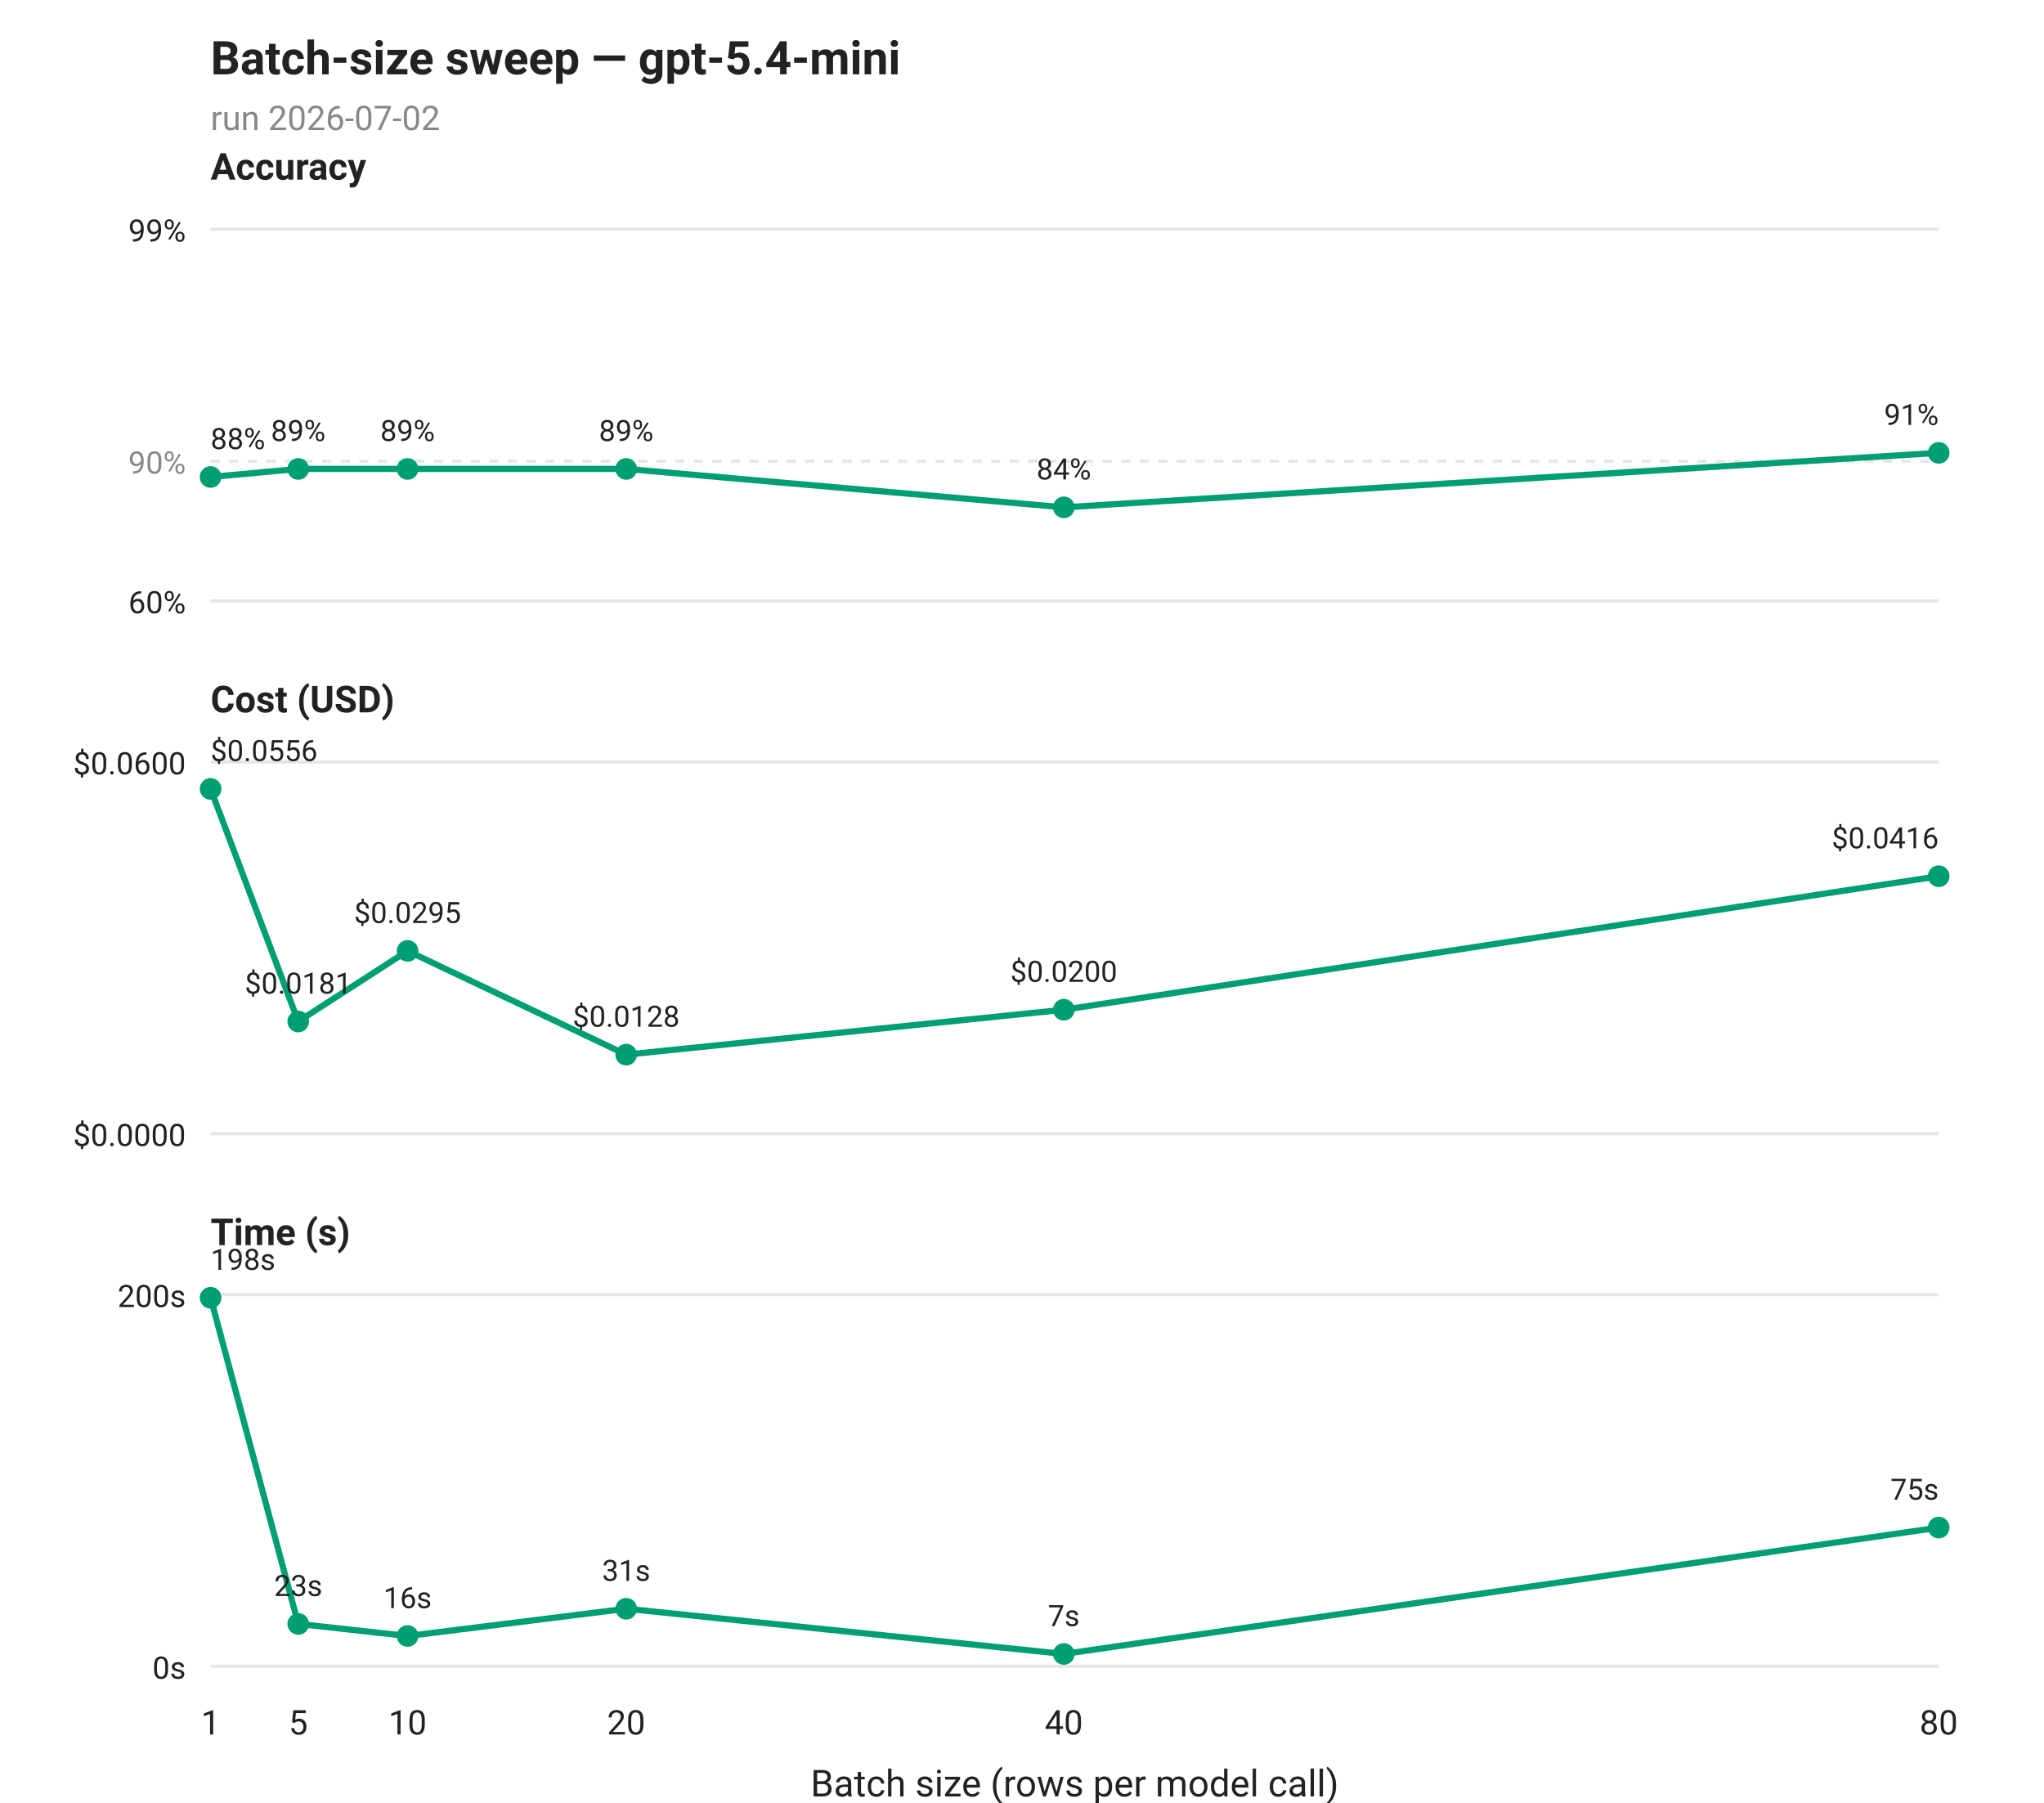
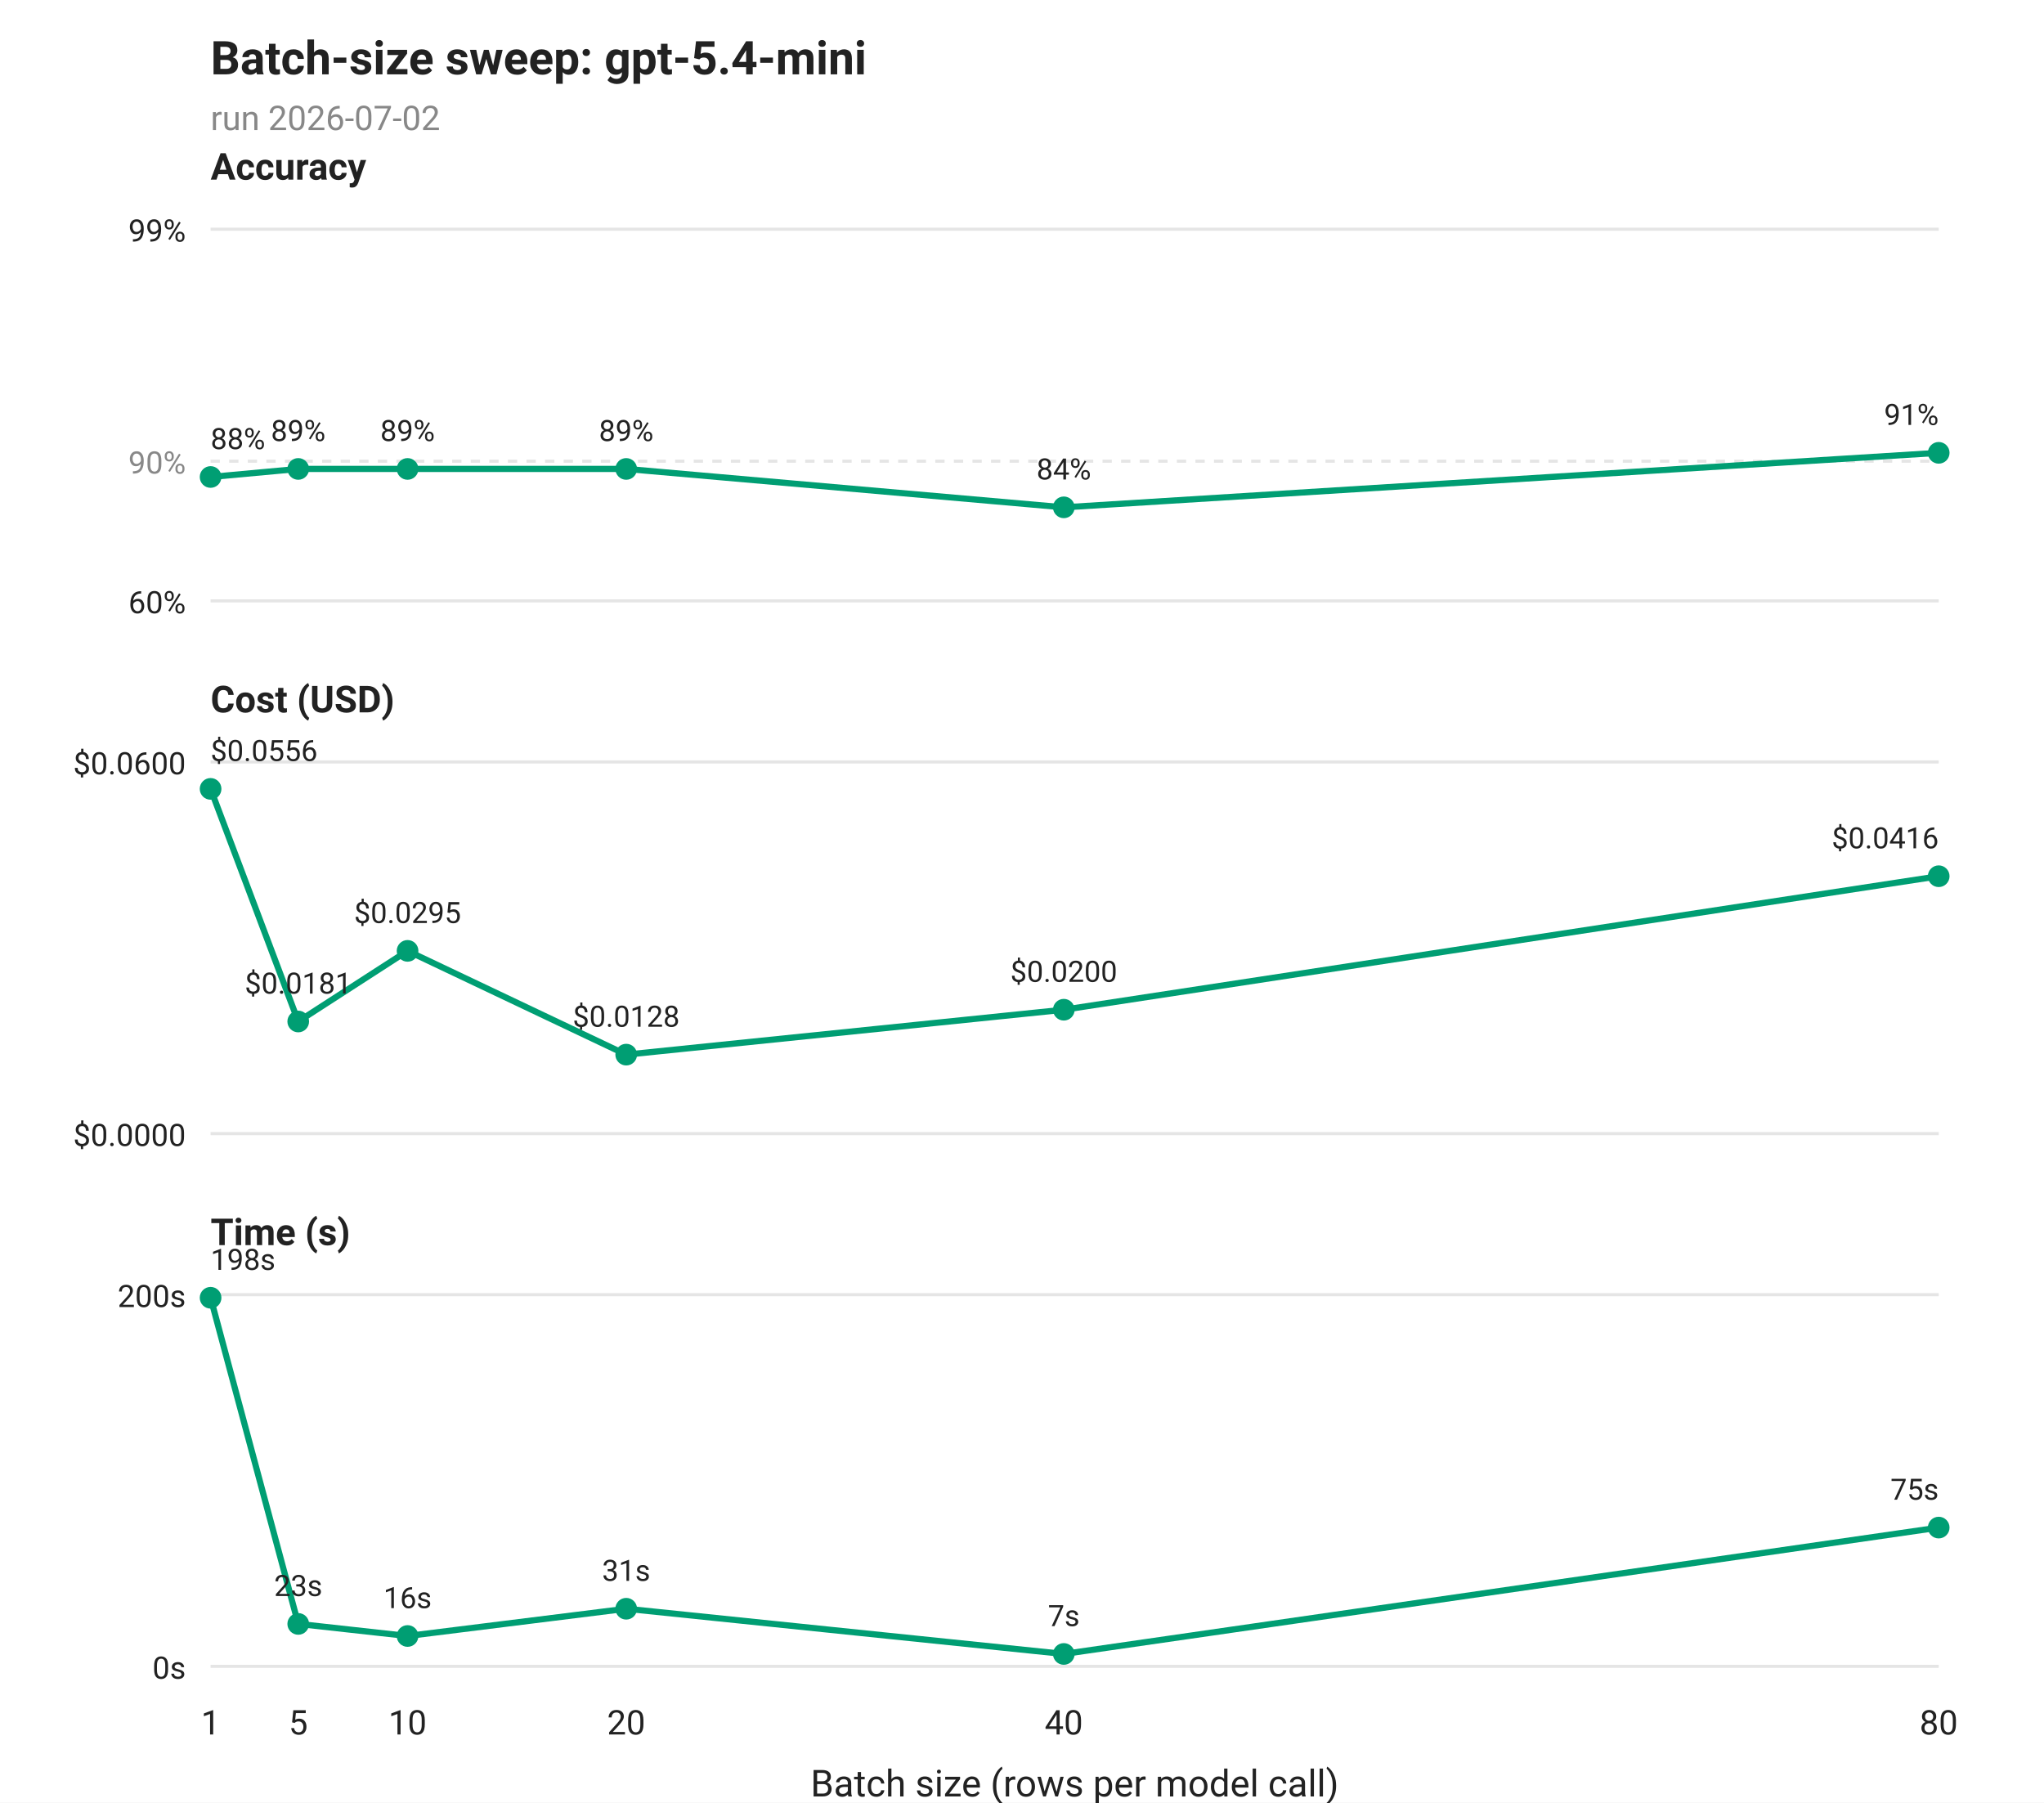
<svg xmlns="http://www.w3.org/2000/svg" width="660" height="582" viewBox="0 0 660 582" font-family="system-ui, -apple-system, Segoe UI, Roboto, sans-serif">
  <rect width="660" height="582" fill="#ffffff" />
-   <text x="68" y="24" font-size="15" font-weight="600" fill="#222222">Batch-size sweep — gpt-5.4-mini</text>
+   <text x="68" y="24" font-size="15" font-weight="600" fill="#222222">Batch-size sweep: gpt-5.4-mini</text>
  <text x="68" y="42" font-size="11" fill="#888888">run 2026-07-02</text>
  <text x="68" y="58" font-size="12" font-weight="600" fill="#222222">Accuracy</text>
  <line x1="68" y1="74" x2="626" y2="74" stroke="#e5e5e5" />
  <line x1="68" y1="194" x2="626" y2="194" stroke="#e5e5e5" />
  <text x="60" y="78" font-size="10" text-anchor="end" fill="#222222">99%</text>
  <text x="60" y="198" font-size="10" text-anchor="end" fill="#222222">60%</text>
  <line x1="68" y1="148.9" x2="626" y2="148.9" stroke="#e5e5e5" stroke-dasharray="3 3" />
  <text x="60" y="152.9" font-size="10" text-anchor="end" fill="#888888">90%</text>
  <polyline points="68.0,154.0 96.3,151.4 131.6,151.4 202.2,151.4 343.5,163.8 626.0,146.2" fill="none" stroke="#009E73" stroke-width="2" />
  <circle cx="68.0" cy="154.0" r="3.5" fill="#009E73" />
  <text x="68.0" y="145.0" font-size="9.5" text-anchor="start" fill="#222222">88%</text>
  <circle cx="96.3" cy="151.4" r="3.5" fill="#009E73" />
  <text x="96.3" y="142.4" font-size="9.5" text-anchor="middle" fill="#222222">89%</text>
  <circle cx="131.6" cy="151.4" r="3.5" fill="#009E73" />
  <text x="131.6" y="142.4" font-size="9.5" text-anchor="middle" fill="#222222">89%</text>
  <circle cx="202.2" cy="151.4" r="3.5" fill="#009E73" />
  <text x="202.2" y="142.4" font-size="9.5" text-anchor="middle" fill="#222222">89%</text>
  <circle cx="343.5" cy="163.8" r="3.5" fill="#009E73" />
  <text x="343.5" y="154.8" font-size="9.5" text-anchor="middle" fill="#222222">84%</text>
  <circle cx="626.0" cy="146.2" r="3.5" fill="#009E73" />
  <text x="626.0" y="137.2" font-size="9.5" text-anchor="end" fill="#222222">91%</text>
  <text x="68" y="230" font-size="12" font-weight="600" fill="#222222">Cost (USD)</text>
  <line x1="68" y1="246" x2="626" y2="246" stroke="#e5e5e5" />
  <line x1="68" y1="366" x2="626" y2="366" stroke="#e5e5e5" />
  <text x="60" y="250" font-size="10" text-anchor="end" fill="#222222">$0.0600</text>
  <text x="60" y="370" font-size="10" text-anchor="end" fill="#222222">$0.0000</text>
  <polyline points="68.0,254.7 96.3,329.8 131.6,307.0 202.2,340.5 343.5,326.0 626.0,282.9" fill="none" stroke="#009E73" stroke-width="2" />
  <circle cx="68.0" cy="254.7" r="3.5" fill="#009E73" />
  <text x="68.0" y="245.7" font-size="9.5" text-anchor="start" fill="#222222">$0.0556</text>
  <circle cx="96.3" cy="329.8" r="3.5" fill="#009E73" />
  <text x="96.3" y="320.8" font-size="9.5" text-anchor="middle" fill="#222222">$0.0181</text>
  <circle cx="131.6" cy="307.0" r="3.5" fill="#009E73" />
  <text x="131.6" y="298.0" font-size="9.5" text-anchor="middle" fill="#222222">$0.0295</text>
  <circle cx="202.2" cy="340.5" r="3.5" fill="#009E73" />
  <text x="202.2" y="331.5" font-size="9.5" text-anchor="middle" fill="#222222">$0.0128</text>
  <circle cx="343.5" cy="326.0" r="3.5" fill="#009E73" />
  <text x="343.5" y="317.0" font-size="9.5" text-anchor="middle" fill="#222222">$0.0200</text>
  <circle cx="626.0" cy="282.9" r="3.5" fill="#009E73" />
  <text x="626.0" y="273.9" font-size="9.5" text-anchor="end" fill="#222222">$0.0416</text>
  <text x="68" y="402" font-size="12" font-weight="600" fill="#222222">Time (s)</text>
  <line x1="68" y1="418" x2="626" y2="418" stroke="#e5e5e5" />
  <line x1="68" y1="538" x2="626" y2="538" stroke="#e5e5e5" />
  <text x="60" y="422" font-size="10" text-anchor="end" fill="#222222">200s</text>
  <text x="60" y="542" font-size="10" text-anchor="end" fill="#222222">0s</text>
  <polyline points="68.0,419.0 96.3,524.3 131.6,528.2 202.2,519.4 343.5,534.0 626.0,493.2" fill="none" stroke="#009E73" stroke-width="2" />
  <circle cx="68.0" cy="419.0" r="3.5" fill="#009E73" />
  <text x="68.0" y="410.0" font-size="9.5" text-anchor="start" fill="#222222">198s</text>
  <circle cx="96.3" cy="524.3" r="3.5" fill="#009E73" />
  <text x="96.3" y="515.3" font-size="9.5" text-anchor="middle" fill="#222222">23s</text>
  <circle cx="131.6" cy="528.2" r="3.5" fill="#009E73" />
  <text x="131.6" y="519.2" font-size="9.5" text-anchor="middle" fill="#222222">16s</text>
  <circle cx="202.2" cy="519.4" r="3.5" fill="#009E73" />
  <text x="202.2" y="510.4" font-size="9.5" text-anchor="middle" fill="#222222">31s</text>
  <circle cx="343.5" cy="534.0" r="3.5" fill="#009E73" />
  <text x="343.5" y="525.0" font-size="9.5" text-anchor="middle" fill="#222222">7s</text>
  <circle cx="626.0" cy="493.2" r="3.5" fill="#009E73" />
  <text x="626.0" y="484.2" font-size="9.5" text-anchor="end" fill="#222222">75s</text>
  <text x="68.0" y="560" font-size="11" text-anchor="middle" fill="#222222">1</text>
  <text x="96.3" y="560" font-size="11" text-anchor="middle" fill="#222222">5</text>
  <text x="131.6" y="560" font-size="11" text-anchor="middle" fill="#222222">10</text>
  <text x="202.2" y="560" font-size="11" text-anchor="middle" fill="#222222">20</text>
  <text x="343.5" y="560" font-size="11" text-anchor="middle" fill="#222222">40</text>
  <text x="626.0" y="560" font-size="11" text-anchor="middle" fill="#222222">80</text>
  <text x="347" y="580" font-size="12" text-anchor="middle" fill="#222222">Batch size (rows per model call)</text>
</svg>
